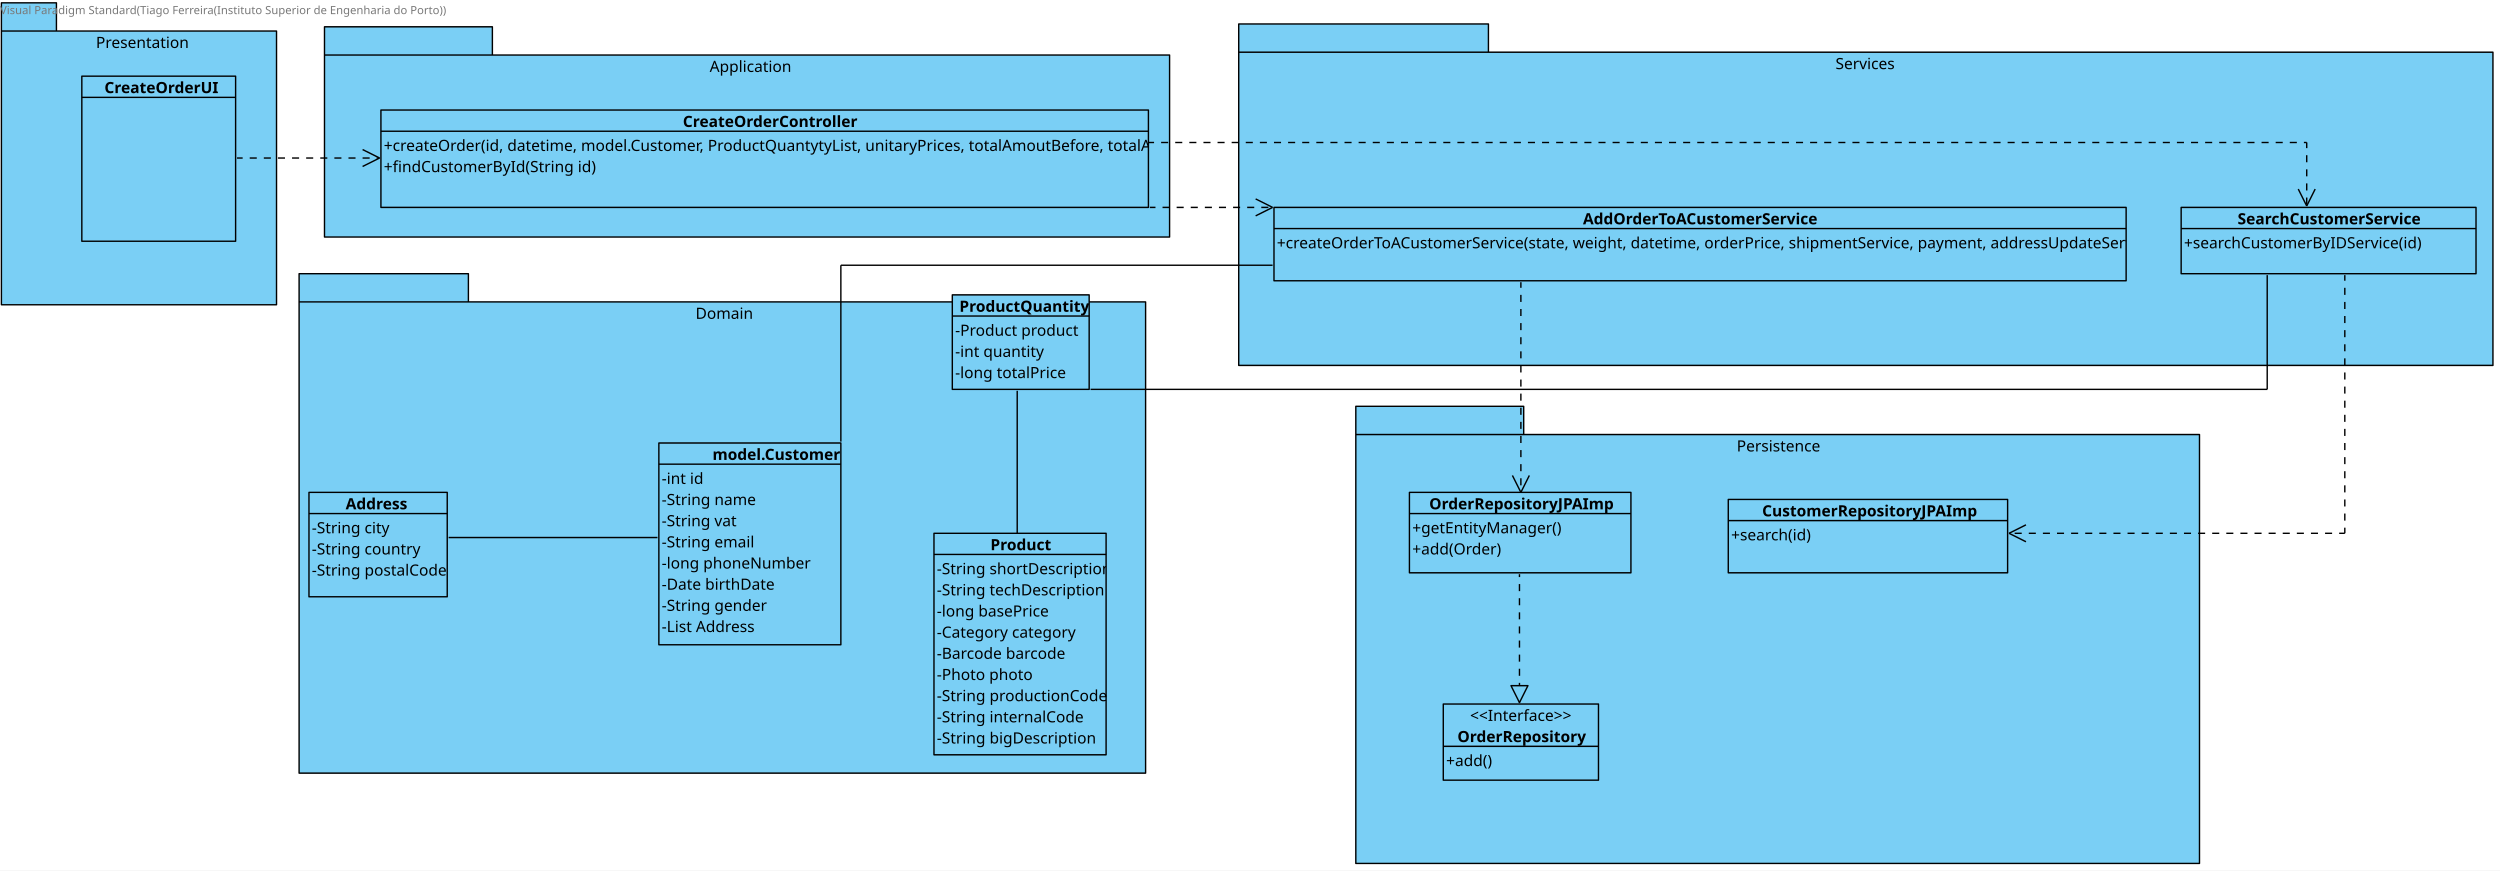
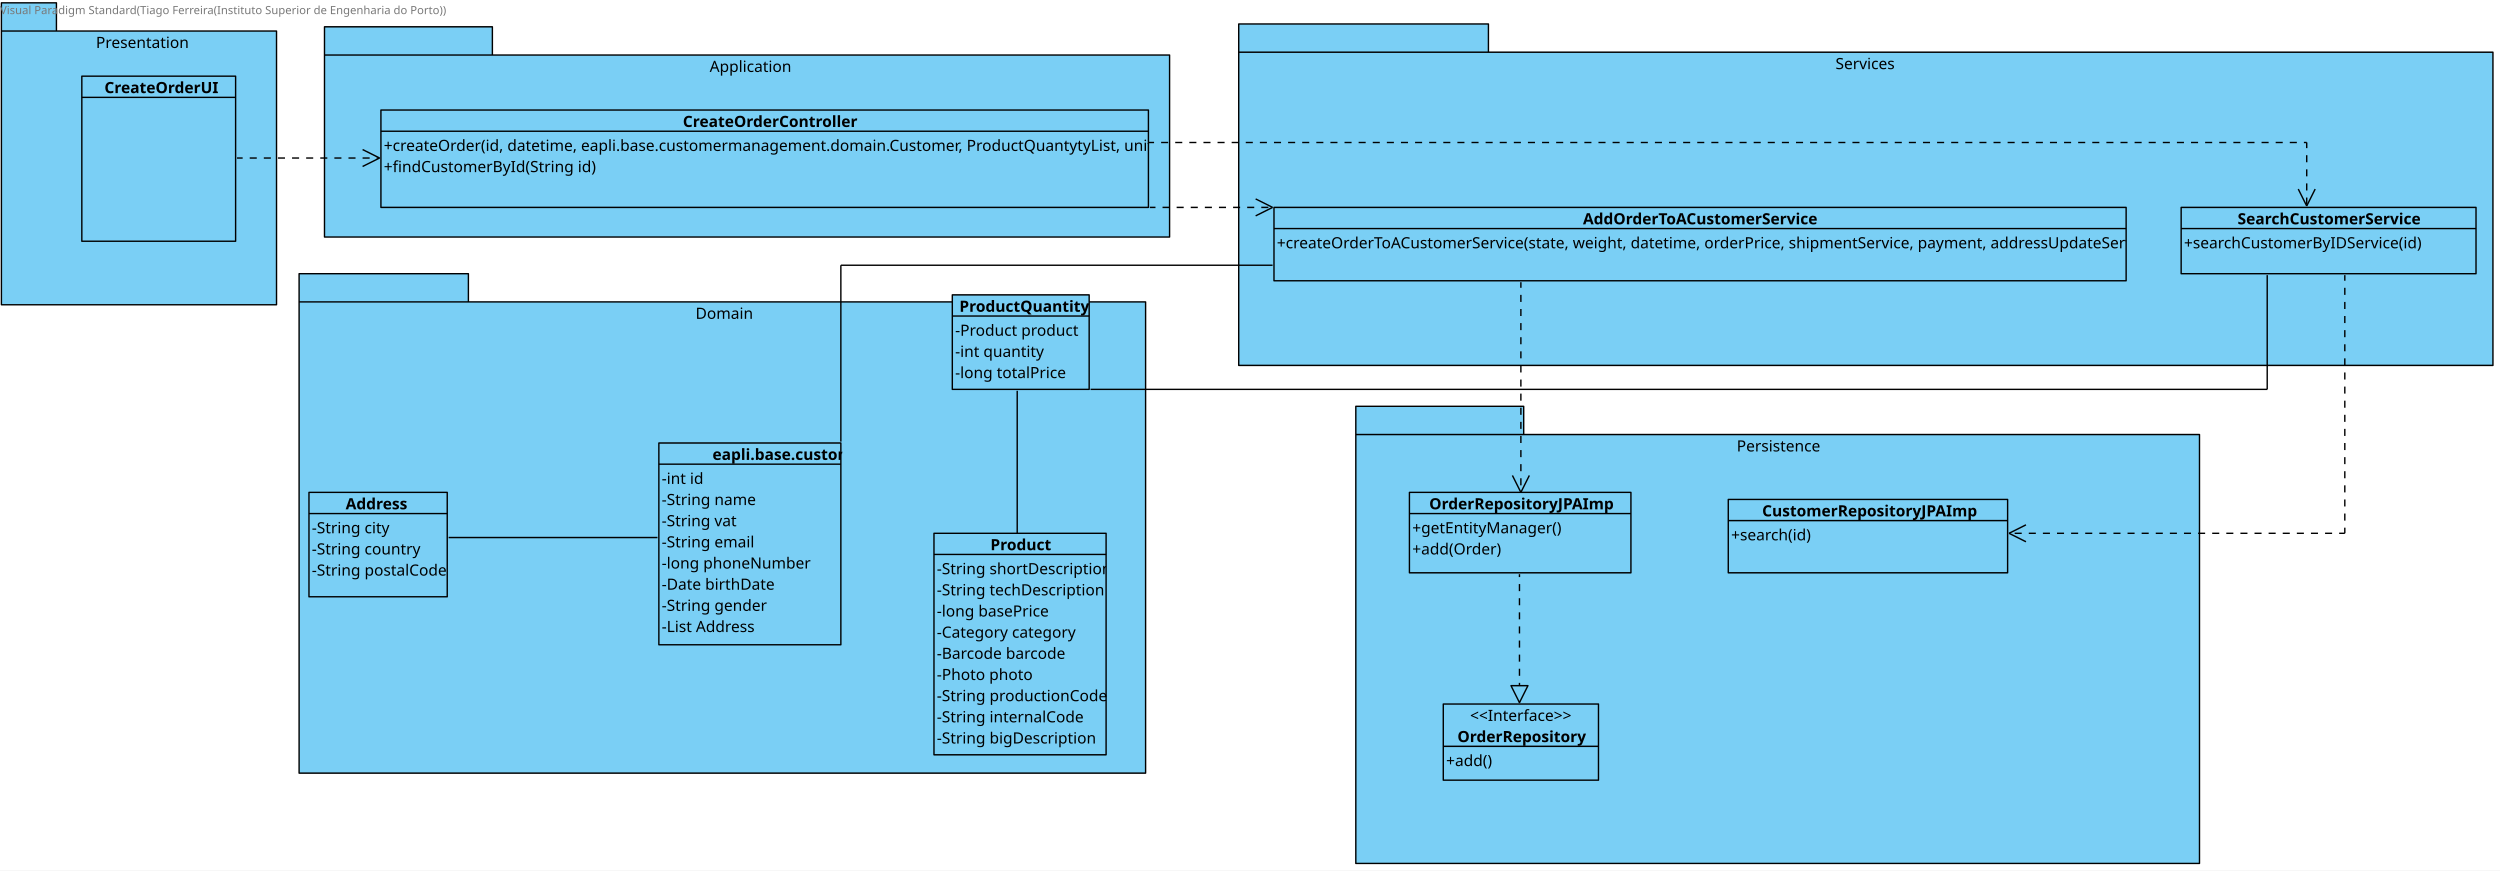
<svg xmlns="http://www.w3.org/2000/svg" fill-opacity="0" color-rendering="auto" color-interpolation="auto" text-rendering="auto" stroke="rgb(0,0,0)" stroke-linecap="square" width="1772" stroke-miterlimit="10" shape-rendering="auto" stroke-opacity="0" fill="rgb(0,0,0)" stroke-dasharray="none" font-weight="normal" stroke-width="1" height="617" font-family="'Dialog'" font-style="normal" stroke-linejoin="miter" font-size="12px" stroke-dashoffset="0" image-rendering="auto">
  <defs id="genericDefs" />
  <g>
    <defs id="defs1">
      <clipPath clipPathUnits="userSpaceOnUse" id="clipPath1">
        <path d="M-7 -7 L611 -7 L611 161 L-7 161 L-7 -7 Z" />
      </clipPath>
      <clipPath clipPathUnits="userSpaceOnUse" id="clipPath2">
        <path d="M0 0 L0 130 L600 130 L600 0 Z" />
      </clipPath>
      <clipPath clipPathUnits="userSpaceOnUse" id="clipPath3">
        <path d="M-7 -7 L207 -7 L207 226 L-7 226 L-7 -7 Z" />
      </clipPath>
      <clipPath clipPathUnits="userSpaceOnUse" id="clipPath4">
        <path d="M0 0 L0 195 L196 195 L196 0 Z" />
      </clipPath>
      <clipPath clipPathUnits="userSpaceOnUse" id="clipPath5">
        <path d="M-7 -7 L612 -7 L612 366 L-7 366 L-7 -7 Z" />
      </clipPath>
      <clipPath clipPathUnits="userSpaceOnUse" id="clipPath6">
        <path d="M0 0 L0 335 L601 335 L601 0 Z" />
      </clipPath>
      <clipPath clipPathUnits="userSpaceOnUse" id="clipPath7">
        <path d="M-7 -7 L120 -7 L120 128 L-7 128 L-7 -7 Z" />
      </clipPath>
      <clipPath clipPathUnits="userSpaceOnUse" id="clipPath8">
        <path d="M0 0 L0 102 L109 102 L109 0 Z" />
      </clipPath>
      <clipPath clipPathUnits="userSpaceOnUse" id="clipPath9">
        <path d="M0 0 L0 15 L110 15 L110 0 Z" />
      </clipPath>
      <clipPath clipPathUnits="userSpaceOnUse" id="clipPath10">
        <path d="M-7 -7 L555 -7 L555 80 L-7 80 L-7 -7 Z" />
      </clipPath>
      <clipPath clipPathUnits="userSpaceOnUse" id="clipPath11">
        <path d="M0 0 L0 54 L544 54 L544 0 Z" />
      </clipPath>
      <clipPath clipPathUnits="userSpaceOnUse" id="clipPath12">
        <path d="M0 0 L0 15 L545 15 L545 0 Z" />
      </clipPath>
      <clipPath clipPathUnits="userSpaceOnUse" id="clipPath13">
        <path d="M-7 -7 L610 -7 L610 336 L-7 336 L-7 -7 Z" />
      </clipPath>
      <clipPath clipPathUnits="userSpaceOnUse" id="clipPath14">
        <path d="M0 0 L0 305 L599 305 L599 0 Z" />
      </clipPath>
      <clipPath clipPathUnits="userSpaceOnUse" id="clipPath15">
        <path d="M-7 -7 L140 -7 L140 154 L-7 154 L-7 -7 Z" />
      </clipPath>
      <clipPath clipPathUnits="userSpaceOnUse" id="clipPath16">
        <path d="M0 0 L0 128 L129 128 L129 0 Z" />
      </clipPath>
      <clipPath clipPathUnits="userSpaceOnUse" id="clipPath17">
        <path d="M0 0 L0 15 L130 15 L130 0 Z" />
      </clipPath>
      <clipPath clipPathUnits="userSpaceOnUse" id="clipPath18">
        <path d="M-7 -7 L109 -7 L109 85 L-7 85 L-7 -7 Z" />
      </clipPath>
      <clipPath clipPathUnits="userSpaceOnUse" id="clipPath19">
        <path d="M0 0 L0 59 L98 59 L98 0 Z" />
      </clipPath>
      <clipPath clipPathUnits="userSpaceOnUse" id="clipPath20">
        <path d="M0 0 L0 15 L99 15 L99 0 Z" />
      </clipPath>
      <clipPath clipPathUnits="userSpaceOnUse" id="clipPath21">
        <path d="M-7 -7 L168 -7 L168 68 L-7 68 L-7 -7 Z" />
      </clipPath>
      <clipPath clipPathUnits="userSpaceOnUse" id="clipPath22">
        <path d="M0 0 L0 42 L157 42 L157 0 Z" />
      </clipPath>
      <clipPath clipPathUnits="userSpaceOnUse" id="clipPath23">
        <path d="M0 0 L0 15 L158 15 L158 0 Z" />
      </clipPath>
      <clipPath clipPathUnits="userSpaceOnUse" id="clipPath24">
        <path d="M-7 -7 L121 -7 L121 65 L-7 65 L-7 -7 Z" />
      </clipPath>
      <clipPath clipPathUnits="userSpaceOnUse" id="clipPath25">
        <path d="M0 0 L0 24 L110 24 L110 0 Z" />
      </clipPath>
      <clipPath clipPathUnits="userSpaceOnUse" id="clipPath26">
        <path d="M0 0 L0 30 L110 30 L110 0 Z" />
      </clipPath>
      <clipPath clipPathUnits="userSpaceOnUse" id="clipPath27">
        <path d="M-7 -7 L133 -7 L133 168 L-7 168 L-7 -7 Z" />
      </clipPath>
      <clipPath clipPathUnits="userSpaceOnUse" id="clipPath28">
        <path d="M0 0 L0 142 L122 142 L122 0 Z" />
      </clipPath>
      <clipPath clipPathUnits="userSpaceOnUse" id="clipPath29">
        <path d="M0 0 L0 15 L123 15 L123 0 Z" />
      </clipPath>
      <clipPath clipPathUnits="userSpaceOnUse" id="clipPath30">
        <path d="M-7 -7 L108 -7 L108 78 L-7 78 L-7 -7 Z" />
      </clipPath>
      <clipPath clipPathUnits="userSpaceOnUse" id="clipPath31">
        <path d="M0 0 L0 52 L97 52 L97 0 Z" />
      </clipPath>
      <clipPath clipPathUnits="userSpaceOnUse" id="clipPath32">
        <path d="M0 0 L0 15 L98 15 L98 0 Z" />
      </clipPath>
      <clipPath clipPathUnits="userSpaceOnUse" id="clipPath33">
        <path d="M-7 -7 L901 -7 L901 254 L-7 254 L-7 -7 Z" />
      </clipPath>
      <clipPath clipPathUnits="userSpaceOnUse" id="clipPath34">
        <path d="M0 0 L0 223 L890 223 L890 0 Z" />
      </clipPath>
      <clipPath clipPathUnits="userSpaceOnUse" id="clipPath35">
        <path d="M-7 -7 L220 -7 L220 58 L-7 58 L-7 -7 Z" />
      </clipPath>
      <clipPath clipPathUnits="userSpaceOnUse" id="clipPath36">
        <path d="M0 0 L0 32 L209 32 L209 0 Z" />
      </clipPath>
      <clipPath clipPathUnits="userSpaceOnUse" id="clipPath37">
        <path d="M0 0 L0 15 L209 15 L209 0 Z" />
      </clipPath>
      <clipPath clipPathUnits="userSpaceOnUse" id="clipPath38">
        <path d="M-7 -7 L615 -7 L615 63 L-7 63 L-7 -7 Z" />
      </clipPath>
      <clipPath clipPathUnits="userSpaceOnUse" id="clipPath39">
        <path d="M0 0 L0 37 L604 37 L604 0 Z" />
      </clipPath>
      <clipPath clipPathUnits="userSpaceOnUse" id="clipPath40">
        <path d="M0 0 L0 15 L604 15 L604 0 Z" />
      </clipPath>
      <clipPath clipPathUnits="userSpaceOnUse" id="clipPath41">
        <path d="M-7 -7 L209 -7 L209 63 L-7 63 L-7 -7 Z" />
      </clipPath>
      <clipPath clipPathUnits="userSpaceOnUse" id="clipPath42">
        <path d="M0 0 L0 37 L198 37 L198 0 Z" />
      </clipPath>
      <clipPath clipPathUnits="userSpaceOnUse" id="clipPath43">
        <path d="M0 0 L0 15 L198 15 L198 0 Z" />
      </clipPath>
      <clipPath clipPathUnits="userSpaceOnUse" id="clipPath44">
        <path d="M0 0 L235 0 L235 87 L0 87 L0 0 Z" />
      </clipPath>
      <clipPath clipPathUnits="userSpaceOnUse" id="clipPath45">
        <path d="M0 0 L0 87 L235 87 L235 0 Z" />
      </clipPath>
      <clipPath clipPathUnits="userSpaceOnUse" id="clipPath46">
        <path d="M0 0 L188 0 L188 87 L0 87 L0 0 Z" />
      </clipPath>
      <clipPath clipPathUnits="userSpaceOnUse" id="clipPath47">
        <path d="M0 0 L0 87 L188 87 L188 0 Z" />
      </clipPath>
      <clipPath clipPathUnits="userSpaceOnUse" id="clipPath48">
        <path d="M0 0 L87 0 L87 179 L0 179 L0 0 Z" />
      </clipPath>
      <clipPath clipPathUnits="userSpaceOnUse" id="clipPath49">
        <path d="M0 0 L0 179 L87 179 L87 0 Z" />
      </clipPath>
      <clipPath clipPathUnits="userSpaceOnUse" id="clipPath50">
        <path d="M0 0 L87 0 L87 188 L0 188 L0 0 Z" />
      </clipPath>
      <clipPath clipPathUnits="userSpaceOnUse" id="clipPath51">
        <path d="M0 0 L0 188 L87 188 L87 0 Z" />
      </clipPath>
      <clipPath clipPathUnits="userSpaceOnUse" id="clipPath52">
        <path d="M0 0 L191 0 L191 104 L0 104 L0 0 Z" />
      </clipPath>
      <clipPath clipPathUnits="userSpaceOnUse" id="clipPath53">
        <path d="M0 0 L0 104 L191 104 L191 0 Z" />
      </clipPath>
      <clipPath clipPathUnits="userSpaceOnUse" id="clipPath54">
        <path d="M0 0 L925 0 L925 149 L0 149 L0 0 Z" />
      </clipPath>
      <clipPath clipPathUnits="userSpaceOnUse" id="clipPath55">
        <path d="M0 0 L0 149 L925 149 L925 0 Z" />
      </clipPath>
      <clipPath clipPathUnits="userSpaceOnUse" id="clipPath56">
        <path d="M0 0 L104 0 L104 253 L0 253 L0 0 Z" />
      </clipPath>
      <clipPath clipPathUnits="userSpaceOnUse" id="clipPath57">
        <path d="M0 0 L0 253 L104 253 L104 0 Z" />
      </clipPath>
      <clipPath clipPathUnits="userSpaceOnUse" id="clipPath58">
        <path d="M0 0 L342 0 L342 287 L0 287 L0 0 Z" />
      </clipPath>
      <clipPath clipPathUnits="userSpaceOnUse" id="clipPath59">
        <path d="M0 0 L0 287 L342 287 L342 0 Z" />
      </clipPath>
      <clipPath clipPathUnits="userSpaceOnUse" id="clipPath60">
        <path d="M0 0 L410 0 L410 229 L0 229 L0 0 Z" />
      </clipPath>
      <clipPath clipPathUnits="userSpaceOnUse" id="clipPath61">
        <path d="M0 0 L0 229 L410 229 L410 0 Z" />
      </clipPath>
      <clipPath clipPathUnits="userSpaceOnUse" id="clipPath62">
        <path d="M0 0 L938 0 L938 185 L0 185 L0 0 Z" />
      </clipPath>
      <clipPath clipPathUnits="userSpaceOnUse" id="clipPath63">
        <path d="M0 0 L0 185 L938 185 L938 0 Z" />
      </clipPath>
    </defs>
    <g fill="white" text-rendering="geometricPrecision" fill-opacity="1" stroke-opacity="1" stroke="white">
      <rect x="0" width="1772" height="617" y="0" stroke="none" />
    </g>
    <g font-size="11px" transform="translate(230,19)" fill-opacity="1" fill="rgb(122,207,245)" text-rendering="geometricPrecision" image-rendering="optimizeQuality" font-family="sans-serif" stroke="rgb(122,207,245)" stroke-opacity="1">
      <rect x="0" width="119" height="20" y="0" clip-path="url(#clipPath1)" stroke="none" />
      <rect x="0" width="599" height="129" y="20" clip-path="url(#clipPath1)" stroke="none" />
    </g>
    <g stroke-linecap="butt" font-size="11px" transform="translate(230,19)" fill-opacity="1" fill="black" text-rendering="geometricPrecision" image-rendering="optimizeQuality" font-family="sans-serif" stroke-linejoin="round" stroke="black" stroke-opacity="1" stroke-miterlimit="0">
      <path fill="none" d="M0 20 L599 20 L599 149 L0 149 L0 0 L119 0 L119 20" clip-path="url(#clipPath1)" />
    </g>
    <g font-size="11px" transform="translate(230,39)" fill-opacity="1" fill="black" text-rendering="geometricPrecision" image-rendering="optimizeQuality" font-family="sans-serif" stroke="black" stroke-opacity="1">
      <text x="273" xml:space="preserve" y="12" clip-path="url(#clipPath2)" stroke="none">Application</text>
    </g>
    <g font-size="11px" transform="translate(1,2)" fill-opacity="1" fill="rgb(122,207,245)" text-rendering="geometricPrecision" image-rendering="optimizeQuality" font-family="sans-serif" stroke="rgb(122,207,245)" stroke-opacity="1">
      <rect x="0" width="39" height="20" y="0" clip-path="url(#clipPath3)" stroke="none" />
      <rect x="0" width="195" height="194" y="20" clip-path="url(#clipPath3)" stroke="none" />
    </g>
    <g stroke-linecap="butt" font-size="11px" transform="translate(1,2)" fill-opacity="1" fill="black" text-rendering="geometricPrecision" image-rendering="optimizeQuality" font-family="sans-serif" stroke-linejoin="round" stroke="black" stroke-opacity="1" stroke-miterlimit="0">
      <path fill="none" d="M0 20 L195 20 L195 214 L0 214 L0 0 L39 0 L39 20" clip-path="url(#clipPath3)" />
    </g>
    <g font-size="11px" transform="translate(1,22)" fill-opacity="1" fill="black" text-rendering="geometricPrecision" image-rendering="optimizeQuality" font-family="sans-serif" stroke="black" stroke-opacity="1">
      <text x="67" xml:space="preserve" y="12" clip-path="url(#clipPath4)" stroke="none">Presentation</text>
    </g>
    <g font-size="11px" transform="translate(212,194)" fill-opacity="1" fill="rgb(122,207,245)" text-rendering="geometricPrecision" image-rendering="optimizeQuality" font-family="sans-serif" stroke="rgb(122,207,245)" stroke-opacity="1">
      <rect x="0" width="120" height="20" y="0" clip-path="url(#clipPath5)" stroke="none" />
      <rect x="0" width="600" height="334" y="20" clip-path="url(#clipPath5)" stroke="none" />
    </g>
    <g stroke-linecap="butt" font-size="11px" transform="translate(212,194)" fill-opacity="1" fill="black" text-rendering="geometricPrecision" image-rendering="optimizeQuality" font-family="sans-serif" stroke-linejoin="round" stroke="black" stroke-opacity="1" stroke-miterlimit="0">
      <path fill="none" d="M0 20 L600 20 L600 354 L0 354 L0 0 L120 0 L120 20" clip-path="url(#clipPath5)" />
    </g>
    <g font-size="11px" transform="translate(212,214)" fill-opacity="1" fill="black" text-rendering="geometricPrecision" image-rendering="optimizeQuality" font-family="sans-serif" stroke="black" stroke-opacity="1">
      <text x="281" xml:space="preserve" y="12" clip-path="url(#clipPath6)" stroke="none">Domain</text>
    </g>
    <g font-size="11px" transform="translate(58,54)" fill-opacity="1" fill="rgb(122,207,245)" text-rendering="geometricPrecision" image-rendering="optimizeQuality" font-family="sans-serif" stroke="rgb(122,207,245)" font-weight="bold" stroke-opacity="1">
      <rect x="0" width="109" height="117" y="0" clip-path="url(#clipPath7)" stroke="none" />
    </g>
    <g fill-opacity="1" text-rendering="geometricPrecision" stroke="black" stroke-linecap="butt" transform="translate(58,54)" stroke-miterlimit="0" stroke-opacity="1" fill="black" font-weight="bold" font-family="sans-serif" stroke-linejoin="round" font-size="11px" image-rendering="optimizeQuality">
      <rect fill="none" x="0" width="109" height="117" y="0" clip-path="url(#clipPath7)" />
      <line y2="15" fill="none" x1="0" clip-path="url(#clipPath7)" x2="109" y1="15" />
    </g>
    <g font-size="11px" transform="translate(58,54)" fill-opacity="1" fill="black" text-rendering="geometricPrecision" image-rendering="optimizeQuality" font-family="sans-serif" stroke="black" font-weight="bold" stroke-opacity="1">
      <text x="16" xml:space="preserve" y="12" clip-path="url(#clipPath9)" stroke="none">CreateOrderUI</text>
    </g>
    <g font-size="11px" transform="translate(270,78)" fill-opacity="1" fill="rgb(122,207,245)" text-rendering="geometricPrecision" image-rendering="optimizeQuality" font-family="sans-serif" stroke="rgb(122,207,245)" font-weight="bold" stroke-opacity="1">
      <rect x="0" width="544" height="69" y="0" clip-path="url(#clipPath10)" stroke="none" />
    </g>
    <g fill-opacity="1" text-rendering="geometricPrecision" stroke="black" stroke-linecap="butt" transform="translate(270,78)" stroke-miterlimit="0" stroke-opacity="1" fill="black" font-weight="bold" font-family="sans-serif" stroke-linejoin="round" font-size="11px" image-rendering="optimizeQuality">
      <rect fill="none" x="0" width="544" height="69" y="0" clip-path="url(#clipPath10)" />
      <line y2="15" fill="none" x1="0" clip-path="url(#clipPath10)" x2="544" y1="15" />
    </g>
    <g font-size="11px" transform="matrix(1,0,0,1,270,93)" fill-opacity="1" fill="black" text-rendering="geometricPrecision" image-rendering="optimizeQuality" font-family="sans-serif" stroke="black" stroke-opacity="1">
-       <text x="2" xml:space="preserve" y="14" clip-path="url(#clipPath11)" stroke="none">+createOrder(id, datetime, model.Customer, ProductQuantytyList, unitaryPrices, totalAmoutBefore, totalAmountAfter)</text>
+       <text x="2" xml:space="preserve" y="14" clip-path="url(#clipPath11)" stroke="none">+createOrder(id, datetime, eapli.base.customermanagement.domain.Customer, ProductQuantytyList, unitaryPrices, totalAmoutBefore, totalAmountAfter)</text>
    </g>
    <g font-size="11px" transform="matrix(1,0,0,1,270,93)" fill-opacity="1" fill="black" text-rendering="geometricPrecision" image-rendering="optimizeQuality" font-family="sans-serif" stroke="black" stroke-opacity="1">
      <text x="2" xml:space="preserve" y="29" clip-path="url(#clipPath11)" stroke="none">+findCustomerById(String id)</text>
    </g>
    <g font-size="11px" transform="translate(270,78)" fill-opacity="1" fill="black" text-rendering="geometricPrecision" image-rendering="optimizeQuality" font-family="sans-serif" stroke="black" font-weight="bold" stroke-opacity="1">
      <text x="214" xml:space="preserve" y="12" clip-path="url(#clipPath12)" stroke="none">CreateOrderController</text>
    </g>
    <g font-size="11px" transform="translate(961,288)" fill-opacity="1" fill="rgb(122,207,245)" text-rendering="geometricPrecision" image-rendering="optimizeQuality" font-family="sans-serif" stroke="rgb(122,207,245)" stroke-opacity="1">
      <rect x="0" width="119" height="20" y="0" clip-path="url(#clipPath13)" stroke="none" />
      <rect x="0" width="598" height="304" y="20" clip-path="url(#clipPath13)" stroke="none" />
    </g>
    <g stroke-linecap="butt" font-size="11px" transform="translate(961,288)" fill-opacity="1" fill="black" text-rendering="geometricPrecision" image-rendering="optimizeQuality" font-family="sans-serif" stroke-linejoin="round" stroke="black" stroke-opacity="1" stroke-miterlimit="0">
      <path fill="none" d="M0 20 L598 20 L598 324 L0 324 L0 0 L119 0 L119 20" clip-path="url(#clipPath13)" />
    </g>
    <g font-size="11px" transform="translate(961,308)" fill-opacity="1" fill="black" text-rendering="geometricPrecision" image-rendering="optimizeQuality" font-family="sans-serif" stroke="black" stroke-opacity="1">
      <text x="270" xml:space="preserve" y="12" clip-path="url(#clipPath14)" stroke="none">Persistence</text>
    </g>
    <g font-size="11px" transform="translate(467,314)" fill-opacity="1" fill="rgb(122,207,245)" text-rendering="geometricPrecision" image-rendering="optimizeQuality" font-family="sans-serif" stroke="rgb(122,207,245)" font-weight="bold" stroke-opacity="1">
      <rect x="0" width="129" height="143" y="0" clip-path="url(#clipPath15)" stroke="none" />
    </g>
    <g fill-opacity="1" text-rendering="geometricPrecision" stroke="black" stroke-linecap="butt" transform="translate(467,314)" stroke-miterlimit="0" stroke-opacity="1" fill="black" font-weight="bold" font-family="sans-serif" stroke-linejoin="round" font-size="11px" image-rendering="optimizeQuality">
      <rect fill="none" x="0" width="129" height="143" y="0" clip-path="url(#clipPath15)" />
      <line y2="15" fill="none" x1="0" clip-path="url(#clipPath15)" x2="129" y1="15" />
    </g>
    <g font-size="11px" transform="matrix(1,0,0,1,467,329)" fill-opacity="1" fill="black" text-rendering="geometricPrecision" image-rendering="optimizeQuality" font-family="sans-serif" stroke="black" stroke-opacity="1">
      <text x="2" xml:space="preserve" y="14" clip-path="url(#clipPath16)" stroke="none">-int id</text>
    </g>
    <g font-size="11px" transform="matrix(1,0,0,1,467,329)" fill-opacity="1" fill="black" text-rendering="geometricPrecision" image-rendering="optimizeQuality" font-family="sans-serif" stroke="black" stroke-opacity="1">
      <text x="2" xml:space="preserve" y="29" clip-path="url(#clipPath16)" stroke="none">-String name</text>
    </g>
    <g font-size="11px" transform="matrix(1,0,0,1,467,329)" fill-opacity="1" fill="black" text-rendering="geometricPrecision" image-rendering="optimizeQuality" font-family="sans-serif" stroke="black" stroke-opacity="1">
      <text x="2" xml:space="preserve" y="44" clip-path="url(#clipPath16)" stroke="none">-String vat</text>
    </g>
    <g font-size="11px" transform="matrix(1,0,0,1,467,329)" fill-opacity="1" fill="black" text-rendering="geometricPrecision" image-rendering="optimizeQuality" font-family="sans-serif" stroke="black" stroke-opacity="1">
      <text x="2" xml:space="preserve" y="59" clip-path="url(#clipPath16)" stroke="none">-String email</text>
    </g>
    <g font-size="11px" transform="matrix(1,0,0,1,467,329)" fill-opacity="1" fill="black" text-rendering="geometricPrecision" image-rendering="optimizeQuality" font-family="sans-serif" stroke="black" stroke-opacity="1">
      <text x="2" xml:space="preserve" y="74" clip-path="url(#clipPath16)" stroke="none">-long phoneNumber</text>
    </g>
    <g font-size="11px" transform="matrix(1,0,0,1,467,329)" fill-opacity="1" fill="black" text-rendering="geometricPrecision" image-rendering="optimizeQuality" font-family="sans-serif" stroke="black" stroke-opacity="1">
      <text x="2" xml:space="preserve" y="89" clip-path="url(#clipPath16)" stroke="none">-Date birthDate</text>
    </g>
    <g font-size="11px" transform="matrix(1,0,0,1,467,329)" fill-opacity="1" fill="black" text-rendering="geometricPrecision" image-rendering="optimizeQuality" font-family="sans-serif" stroke="black" stroke-opacity="1">
      <text x="2" xml:space="preserve" y="104" clip-path="url(#clipPath16)" stroke="none">-String gender</text>
    </g>
    <g font-size="11px" transform="matrix(1,0,0,1,467,329)" fill-opacity="1" fill="black" text-rendering="geometricPrecision" image-rendering="optimizeQuality" font-family="sans-serif" stroke="black" stroke-opacity="1">
      <text x="2" xml:space="preserve" y="119" clip-path="url(#clipPath16)" stroke="none">-List Address</text>
    </g>
    <g font-size="11px" transform="translate(467,314)" fill-opacity="1" fill="black" text-rendering="geometricPrecision" image-rendering="optimizeQuality" font-family="sans-serif" stroke="black" font-weight="bold" stroke-opacity="1">
-       <text x="38" xml:space="preserve" y="12" clip-path="url(#clipPath17)" stroke="none">model.Customer</text>
+       <text x="38" xml:space="preserve" y="12" clip-path="url(#clipPath17)" stroke="none">eapli.base.customermanagement.domain.Customer</text>
    </g>
    <g font-size="11px" transform="translate(219,349)" fill-opacity="1" fill="rgb(122,207,245)" text-rendering="geometricPrecision" image-rendering="optimizeQuality" font-family="sans-serif" stroke="rgb(122,207,245)" font-weight="bold" stroke-opacity="1">
      <rect x="0" width="98" height="74" y="0" clip-path="url(#clipPath18)" stroke="none" />
    </g>
    <g fill-opacity="1" text-rendering="geometricPrecision" stroke="black" stroke-linecap="butt" transform="translate(219,349)" stroke-miterlimit="0" stroke-opacity="1" fill="black" font-weight="bold" font-family="sans-serif" stroke-linejoin="round" font-size="11px" image-rendering="optimizeQuality">
      <rect fill="none" x="0" width="98" height="74" y="0" clip-path="url(#clipPath18)" />
      <line y2="15" fill="none" x1="0" clip-path="url(#clipPath18)" x2="98" y1="15" />
    </g>
    <g font-size="11px" transform="matrix(1,0,0,1,219,364)" fill-opacity="1" fill="black" text-rendering="geometricPrecision" image-rendering="optimizeQuality" font-family="sans-serif" stroke="black" stroke-opacity="1">
      <text x="2" xml:space="preserve" y="14" clip-path="url(#clipPath19)" stroke="none">-String city</text>
    </g>
    <g font-size="11px" transform="matrix(1,0,0,1,219,364)" fill-opacity="1" fill="black" text-rendering="geometricPrecision" image-rendering="optimizeQuality" font-family="sans-serif" stroke="black" stroke-opacity="1">
      <text x="2" xml:space="preserve" y="29" clip-path="url(#clipPath19)" stroke="none">-String country</text>
    </g>
    <g font-size="11px" transform="matrix(1,0,0,1,219,364)" fill-opacity="1" fill="black" text-rendering="geometricPrecision" image-rendering="optimizeQuality" font-family="sans-serif" stroke="black" stroke-opacity="1">
      <text x="2" xml:space="preserve" y="44" clip-path="url(#clipPath19)" stroke="none">-String postalCode</text>
    </g>
    <g font-size="11px" transform="translate(219,349)" fill-opacity="1" fill="black" text-rendering="geometricPrecision" image-rendering="optimizeQuality" font-family="sans-serif" stroke="black" font-weight="bold" stroke-opacity="1">
      <text x="26" xml:space="preserve" y="12" clip-path="url(#clipPath20)" stroke="none">Address</text>
    </g>
    <g font-size="11px" transform="translate(999,349)" fill-opacity="1" fill="rgb(122,207,245)" text-rendering="geometricPrecision" image-rendering="optimizeQuality" font-family="sans-serif" stroke="rgb(122,207,245)" font-weight="bold" stroke-opacity="1">
      <rect x="0" width="157" height="57" y="0" clip-path="url(#clipPath21)" stroke="none" />
    </g>
    <g fill-opacity="1" text-rendering="geometricPrecision" stroke="black" stroke-linecap="butt" transform="translate(999,349)" stroke-miterlimit="0" stroke-opacity="1" fill="black" font-weight="bold" font-family="sans-serif" stroke-linejoin="round" font-size="11px" image-rendering="optimizeQuality">
      <rect fill="none" x="0" width="157" height="57" y="0" clip-path="url(#clipPath21)" />
      <line y2="15" fill="none" x1="0" clip-path="url(#clipPath21)" x2="157" y1="15" />
    </g>
    <g font-size="11px" transform="matrix(1,0,0,1,999,364)" fill-opacity="1" fill="black" text-rendering="geometricPrecision" image-rendering="optimizeQuality" font-family="sans-serif" stroke="black" stroke-opacity="1">
      <text x="2" xml:space="preserve" y="14" clip-path="url(#clipPath22)" stroke="none">+getEntityManager()</text>
    </g>
    <g font-size="11px" transform="matrix(1,0,0,1,999,364)" fill-opacity="1" fill="black" text-rendering="geometricPrecision" image-rendering="optimizeQuality" font-family="sans-serif" stroke="black" stroke-opacity="1">
      <text x="2" xml:space="preserve" y="29" clip-path="url(#clipPath22)" stroke="none">+add(Order)</text>
    </g>
    <g font-size="11px" transform="translate(999,349)" fill-opacity="1" fill="black" text-rendering="geometricPrecision" image-rendering="optimizeQuality" font-family="sans-serif" stroke="black" font-weight="bold" stroke-opacity="1">
      <text x="14" xml:space="preserve" y="12" clip-path="url(#clipPath23)" stroke="none">OrderRepositoryJPAImp</text>
    </g>
    <g font-size="11px" transform="translate(1023,499)" fill-opacity="1" fill="rgb(122,207,245)" text-rendering="geometricPrecision" image-rendering="optimizeQuality" font-family="sans-serif" stroke="rgb(122,207,245)" font-weight="bold" stroke-opacity="1">
      <rect x="0" width="110" height="54" y="0" clip-path="url(#clipPath24)" stroke="none" />
    </g>
    <g fill-opacity="1" text-rendering="geometricPrecision" stroke="black" stroke-linecap="butt" transform="translate(1023,499)" stroke-miterlimit="0" stroke-opacity="1" fill="black" font-weight="bold" font-family="sans-serif" stroke-linejoin="round" font-size="11px" image-rendering="optimizeQuality">
      <rect fill="none" x="0" width="110" height="54" y="0" clip-path="url(#clipPath24)" />
      <line y2="30" fill="none" x1="0" clip-path="url(#clipPath24)" x2="110" y1="30" />
    </g>
    <g font-size="11px" transform="matrix(1,0,0,1,1023,529)" fill-opacity="1" fill="black" text-rendering="geometricPrecision" image-rendering="optimizeQuality" font-family="sans-serif" stroke="black" stroke-opacity="1">
      <text x="2" xml:space="preserve" y="14" clip-path="url(#clipPath25)" stroke="none">+add()</text>
    </g>
    <g font-size="11px" transform="translate(1023,499)" fill-opacity="1" fill="black" text-rendering="geometricPrecision" image-rendering="optimizeQuality" font-family="sans-serif" stroke="black" stroke-opacity="1">
      <text x="19" xml:space="preserve" y="12" clip-path="url(#clipPath26)" stroke="none">&lt;&lt;Interface&gt;&gt;</text>
      <text x="10" xml:space="preserve" y="27" clip-path="url(#clipPath26)" font-weight="bold" stroke="none">OrderRepository</text>
    </g>
    <g font-size="11px" transform="translate(662,378)" fill-opacity="1" fill="rgb(122,207,245)" text-rendering="geometricPrecision" image-rendering="optimizeQuality" font-family="sans-serif" stroke="rgb(122,207,245)" font-weight="bold" stroke-opacity="1">
      <rect x="0" width="122" height="157" y="0" clip-path="url(#clipPath27)" stroke="none" />
    </g>
    <g fill-opacity="1" text-rendering="geometricPrecision" stroke="black" stroke-linecap="butt" transform="translate(662,378)" stroke-miterlimit="0" stroke-opacity="1" fill="black" font-weight="bold" font-family="sans-serif" stroke-linejoin="round" font-size="11px" image-rendering="optimizeQuality">
      <rect fill="none" x="0" width="122" height="157" y="0" clip-path="url(#clipPath27)" />
      <line y2="15" fill="none" x1="0" clip-path="url(#clipPath27)" x2="122" y1="15" />
    </g>
    <g font-size="11px" transform="matrix(1,0,0,1,662,393)" fill-opacity="1" fill="black" text-rendering="geometricPrecision" image-rendering="optimizeQuality" font-family="sans-serif" stroke="black" stroke-opacity="1">
      <text x="2" xml:space="preserve" y="14" clip-path="url(#clipPath28)" stroke="none">-String shortDescription</text>
    </g>
    <g font-size="11px" transform="matrix(1,0,0,1,662,393)" fill-opacity="1" fill="black" text-rendering="geometricPrecision" image-rendering="optimizeQuality" font-family="sans-serif" stroke="black" stroke-opacity="1">
      <text x="2" xml:space="preserve" y="29" clip-path="url(#clipPath28)" stroke="none">-String techDescription</text>
    </g>
    <g font-size="11px" transform="matrix(1,0,0,1,662,393)" fill-opacity="1" fill="black" text-rendering="geometricPrecision" image-rendering="optimizeQuality" font-family="sans-serif" stroke="black" stroke-opacity="1">
      <text x="2" xml:space="preserve" y="44" clip-path="url(#clipPath28)" stroke="none">-long basePrice</text>
    </g>
    <g font-size="11px" transform="matrix(1,0,0,1,662,393)" fill-opacity="1" fill="black" text-rendering="geometricPrecision" image-rendering="optimizeQuality" font-family="sans-serif" stroke="black" stroke-opacity="1">
      <text x="2" xml:space="preserve" y="59" clip-path="url(#clipPath28)" stroke="none">-Category category</text>
    </g>
    <g font-size="11px" transform="matrix(1,0,0,1,662,393)" fill-opacity="1" fill="black" text-rendering="geometricPrecision" image-rendering="optimizeQuality" font-family="sans-serif" stroke="black" stroke-opacity="1">
      <text x="2" xml:space="preserve" y="74" clip-path="url(#clipPath28)" stroke="none">-Barcode barcode</text>
    </g>
    <g font-size="11px" transform="matrix(1,0,0,1,662,393)" fill-opacity="1" fill="black" text-rendering="geometricPrecision" image-rendering="optimizeQuality" font-family="sans-serif" stroke="black" stroke-opacity="1">
      <text x="2" xml:space="preserve" y="89" clip-path="url(#clipPath28)" stroke="none">-Photo photo</text>
    </g>
    <g font-size="11px" transform="matrix(1,0,0,1,662,393)" fill-opacity="1" fill="black" text-rendering="geometricPrecision" image-rendering="optimizeQuality" font-family="sans-serif" stroke="black" stroke-opacity="1">
      <text x="2" xml:space="preserve" y="104" clip-path="url(#clipPath28)" stroke="none">-String productionCode</text>
    </g>
    <g font-size="11px" transform="matrix(1,0,0,1,662,393)" fill-opacity="1" fill="black" text-rendering="geometricPrecision" image-rendering="optimizeQuality" font-family="sans-serif" stroke="black" stroke-opacity="1">
      <text x="2" xml:space="preserve" y="119" clip-path="url(#clipPath28)" stroke="none">-String internalCode</text>
    </g>
    <g font-size="11px" transform="matrix(1,0,0,1,662,393)" fill-opacity="1" fill="black" text-rendering="geometricPrecision" image-rendering="optimizeQuality" font-family="sans-serif" stroke="black" stroke-opacity="1">
      <text x="2" xml:space="preserve" y="134" clip-path="url(#clipPath28)" stroke="none">-String bigDescription</text>
    </g>
    <g font-size="11px" transform="translate(662,378)" fill-opacity="1" fill="black" text-rendering="geometricPrecision" image-rendering="optimizeQuality" font-family="sans-serif" stroke="black" font-weight="bold" stroke-opacity="1">
      <text x="40" xml:space="preserve" y="12" clip-path="url(#clipPath29)" stroke="none">Product</text>
    </g>
    <g font-size="11px" transform="translate(675,209)" fill-opacity="1" fill="rgb(122,207,245)" text-rendering="geometricPrecision" image-rendering="optimizeQuality" font-family="sans-serif" stroke="rgb(122,207,245)" font-weight="bold" stroke-opacity="1">
      <rect x="0" width="97" height="67" y="0" clip-path="url(#clipPath30)" stroke="none" />
    </g>
    <g fill-opacity="1" text-rendering="geometricPrecision" stroke="black" stroke-linecap="butt" transform="translate(675,209)" stroke-miterlimit="0" stroke-opacity="1" fill="black" font-weight="bold" font-family="sans-serif" stroke-linejoin="round" font-size="11px" image-rendering="optimizeQuality">
      <rect fill="none" x="0" width="97" height="67" y="0" clip-path="url(#clipPath30)" />
      <line y2="15" fill="none" x1="0" clip-path="url(#clipPath30)" x2="97" y1="15" />
    </g>
    <g font-size="11px" transform="matrix(1,0,0,1,675,224)" fill-opacity="1" fill="black" text-rendering="geometricPrecision" image-rendering="optimizeQuality" font-family="sans-serif" stroke="black" stroke-opacity="1">
      <text x="2" xml:space="preserve" y="14" clip-path="url(#clipPath31)" stroke="none">-Product product</text>
    </g>
    <g font-size="11px" transform="matrix(1,0,0,1,675,224)" fill-opacity="1" fill="black" text-rendering="geometricPrecision" image-rendering="optimizeQuality" font-family="sans-serif" stroke="black" stroke-opacity="1">
      <text x="2" xml:space="preserve" y="29" clip-path="url(#clipPath31)" stroke="none">-int quantity</text>
    </g>
    <g font-size="11px" transform="matrix(1,0,0,1,675,224)" fill-opacity="1" fill="black" text-rendering="geometricPrecision" image-rendering="optimizeQuality" font-family="sans-serif" stroke="black" stroke-opacity="1">
      <text x="2" xml:space="preserve" y="44" clip-path="url(#clipPath31)" stroke="none">-long totalPrice</text>
    </g>
    <g font-size="11px" transform="translate(675,209)" fill-opacity="1" fill="black" text-rendering="geometricPrecision" image-rendering="optimizeQuality" font-family="sans-serif" stroke="black" font-weight="bold" stroke-opacity="1">
      <text x="5" xml:space="preserve" y="12" clip-path="url(#clipPath32)" stroke="none">ProductQuantity</text>
    </g>
    <g font-size="11px" transform="translate(878,17)" fill-opacity="1" fill="rgb(122,207,245)" text-rendering="geometricPrecision" image-rendering="optimizeQuality" font-family="sans-serif" stroke="rgb(122,207,245)" stroke-opacity="1">
      <rect x="0" width="177" height="20" y="0" clip-path="url(#clipPath33)" stroke="none" />
      <rect x="0" width="889" height="222" y="20" clip-path="url(#clipPath33)" stroke="none" />
    </g>
    <g stroke-linecap="butt" font-size="11px" transform="translate(878,17)" fill-opacity="1" fill="black" text-rendering="geometricPrecision" image-rendering="optimizeQuality" font-family="sans-serif" stroke-linejoin="round" stroke="black" stroke-opacity="1" stroke-miterlimit="0">
      <path fill="none" d="M0 20 L889 20 L889 242 L0 242 L0 0 L177 0 L177 20" clip-path="url(#clipPath33)" />
    </g>
    <g font-size="11px" transform="translate(878,37)" fill-opacity="1" fill="black" text-rendering="geometricPrecision" image-rendering="optimizeQuality" font-family="sans-serif" stroke="black" stroke-opacity="1">
      <text x="423" xml:space="preserve" y="12" clip-path="url(#clipPath34)" stroke="none">Services</text>
    </g>
    <g font-size="11px" transform="translate(1546,147)" fill-opacity="1" fill="rgb(122,207,245)" text-rendering="geometricPrecision" image-rendering="optimizeQuality" font-family="sans-serif" stroke="rgb(122,207,245)" font-weight="bold" stroke-opacity="1">
      <rect x="0" width="209" height="47" y="0" clip-path="url(#clipPath35)" stroke="none" />
    </g>
    <g fill-opacity="1" text-rendering="geometricPrecision" stroke="black" stroke-linecap="butt" transform="translate(1546,147)" stroke-miterlimit="0" stroke-opacity="1" fill="black" font-weight="bold" font-family="sans-serif" stroke-linejoin="round" font-size="11px" image-rendering="optimizeQuality">
      <rect fill="none" x="0" width="209" height="47" y="0" clip-path="url(#clipPath35)" />
      <line y2="15" fill="none" x1="0" clip-path="url(#clipPath35)" x2="209" y1="15" />
    </g>
    <g font-size="11px" transform="matrix(1,0,0,1,1546,162)" fill-opacity="1" fill="black" text-rendering="geometricPrecision" image-rendering="optimizeQuality" font-family="sans-serif" stroke="black" stroke-opacity="1">
      <text x="2" xml:space="preserve" y="14" clip-path="url(#clipPath36)" stroke="none">+searchCustomerByIDService(id)</text>
    </g>
    <g font-size="11px" transform="translate(1546,147)" fill-opacity="1" fill="black" text-rendering="geometricPrecision" image-rendering="optimizeQuality" font-family="sans-serif" stroke="black" font-weight="bold" stroke-opacity="1">
      <text x="40" xml:space="preserve" y="12" clip-path="url(#clipPath37)" stroke="none">SearchCustomerService</text>
    </g>
    <g font-size="11px" transform="translate(903,147)" fill-opacity="1" fill="rgb(122,207,245)" text-rendering="geometricPrecision" image-rendering="optimizeQuality" font-family="sans-serif" stroke="rgb(122,207,245)" font-weight="bold" stroke-opacity="1">
      <rect x="0" width="604" height="52" y="0" clip-path="url(#clipPath38)" stroke="none" />
    </g>
    <g fill-opacity="1" text-rendering="geometricPrecision" stroke="black" stroke-linecap="butt" transform="translate(903,147)" stroke-miterlimit="0" stroke-opacity="1" fill="black" font-weight="bold" font-family="sans-serif" stroke-linejoin="round" font-size="11px" image-rendering="optimizeQuality">
      <rect fill="none" x="0" width="604" height="52" y="0" clip-path="url(#clipPath38)" />
      <line y2="15" fill="none" x1="0" clip-path="url(#clipPath38)" x2="604" y1="15" />
    </g>
    <g font-size="11px" transform="matrix(1,0,0,1,903,162)" fill-opacity="1" fill="black" text-rendering="geometricPrecision" image-rendering="optimizeQuality" font-family="sans-serif" stroke="black" stroke-opacity="1">
      <text x="2" xml:space="preserve" y="14" clip-path="url(#clipPath39)" stroke="none">+createOrderToACustomerService(state, weight, datetime, orderPrice, shipmentService, payment, addressUpdateService)</text>
    </g>
    <g font-size="11px" transform="translate(903,147)" fill-opacity="1" fill="black" text-rendering="geometricPrecision" image-rendering="optimizeQuality" font-family="sans-serif" stroke="black" font-weight="bold" stroke-opacity="1">
      <text x="219" xml:space="preserve" y="12" clip-path="url(#clipPath40)" stroke="none">AddOrderToACustomerService</text>
    </g>
    <g font-size="11px" transform="translate(1225,354)" fill-opacity="1" fill="rgb(122,207,245)" text-rendering="geometricPrecision" image-rendering="optimizeQuality" font-family="sans-serif" stroke="rgb(122,207,245)" font-weight="bold" stroke-opacity="1">
      <rect x="0" width="198" height="52" y="0" clip-path="url(#clipPath41)" stroke="none" />
    </g>
    <g fill-opacity="1" text-rendering="geometricPrecision" stroke="black" stroke-linecap="butt" transform="translate(1225,354)" stroke-miterlimit="0" stroke-opacity="1" fill="black" font-weight="bold" font-family="sans-serif" stroke-linejoin="round" font-size="11px" image-rendering="optimizeQuality">
      <rect fill="none" x="0" width="198" height="52" y="0" clip-path="url(#clipPath41)" />
      <line y2="15" fill="none" x1="0" clip-path="url(#clipPath41)" x2="198" y1="15" />
    </g>
    <g font-size="11px" transform="matrix(1,0,0,1,1225,369)" fill-opacity="1" fill="black" text-rendering="geometricPrecision" image-rendering="optimizeQuality" font-family="sans-serif" stroke="black" stroke-opacity="1">
      <text x="2" xml:space="preserve" y="14" clip-path="url(#clipPath42)" stroke="none">+search(id)</text>
    </g>
    <g font-size="11px" transform="translate(1225,354)" fill-opacity="1" fill="black" text-rendering="geometricPrecision" image-rendering="optimizeQuality" font-family="sans-serif" stroke="black" font-weight="bold" stroke-opacity="1">
      <text x="24" xml:space="preserve" y="12" clip-path="url(#clipPath43)" stroke="none">CustomerRepositoryJPAImp</text>
    </g>
    <g stroke-linecap="butt" font-size="11px" transform="translate(276,339)" fill-opacity="1" fill="black" text-rendering="geometricPrecision" image-rendering="optimizeQuality" font-family="sans-serif" stroke-linejoin="round" stroke="black" stroke-opacity="1">
      <line y2="42" fill="none" x1="42" clip-path="url(#clipPath45)" x2="190" y1="42" />
    </g>
    <g fill-opacity="1" text-rendering="geometricPrecision" stroke="black" stroke-linecap="butt" transform="translate(126,70)" stroke-opacity="1" fill="black" stroke-dasharray="5" font-family="sans-serif" stroke-linejoin="round" font-size="11px" stroke-dashoffset="1" image-rendering="optimizeQuality">
      <line y2="42" fill="none" x1="42" clip-path="url(#clipPath47)" x2="143" y1="42" />
      <line clip-path="url(#clipPath47)" stroke-dashoffset="0" fill="none" x1="143" x2="131" y1="42" y2="36" stroke-dasharray="none" />
      <line clip-path="url(#clipPath47)" stroke-dashoffset="0" fill="none" x1="143" x2="131" y1="42" y2="48" stroke-dasharray="none" />
    </g>
    <g fill-opacity="1" text-rendering="geometricPrecision" stroke="black" stroke-linecap="butt" transform="translate(1036,365)" stroke-opacity="1" fill="black" stroke-dasharray="5" font-family="sans-serif" stroke-linejoin="round" font-size="11px" stroke-dashoffset="1" image-rendering="optimizeQuality">
      <line y2="42" fill="none" x1="41" clip-path="url(#clipPath49)" x2="41" y1="133" />
    </g>
    <g stroke-linecap="butt" font-size="11px" transform="translate(1036,365)" fill-opacity="1" fill="rgb(122,207,245)" text-rendering="geometricPrecision" image-rendering="optimizeQuality" font-family="sans-serif" stroke-linejoin="round" stroke="rgb(122,207,245)" stroke-opacity="1">
      <polygon points=" 41 133 47 121 35 121" stroke="none" clip-path="url(#clipPath49)" />
      <polygon fill="none" clip-path="url(#clipPath49)" points=" 41 133 47 121 35 121" stroke="black" />
    </g>
    <g stroke-linecap="butt" font-size="11px" transform="translate(680,235)" fill-opacity="1" fill="black" text-rendering="geometricPrecision" image-rendering="optimizeQuality" font-family="sans-serif" stroke-linejoin="round" stroke="black" stroke-opacity="1">
      <line y2="42" fill="none" x1="41" clip-path="url(#clipPath51)" x2="41" y1="143" />
    </g>
    <g fill-opacity="1" text-rendering="geometricPrecision" stroke="black" stroke-linecap="butt" transform="translate(765,97)" stroke-opacity="1" fill="black" stroke-dasharray="5" font-family="sans-serif" stroke-linejoin="round" font-size="11px" stroke-dashoffset="1" image-rendering="optimizeQuality">
      <line y2="50" fill="none" x1="50" clip-path="url(#clipPath53)" x2="137" y1="50" />
      <line clip-path="url(#clipPath53)" stroke-dashoffset="0" fill="none" x1="137" x2="125" y1="50" y2="44" stroke-dasharray="none" />
      <line clip-path="url(#clipPath53)" stroke-dashoffset="0" fill="none" x1="137" x2="125" y1="50" y2="56" stroke-dasharray="none" />
    </g>
    <g fill-opacity="1" text-rendering="geometricPrecision" stroke="black" stroke-linecap="butt" transform="translate(764,51)" stroke-opacity="1" fill="black" stroke-dasharray="5" font-family="sans-serif" stroke-linejoin="round" font-size="11px" stroke-dashoffset="1" image-rendering="optimizeQuality">
      <line y2="50" fill="none" x1="50" clip-path="url(#clipPath55)" x2="871" y1="50" />
      <line y2="95" fill="none" x1="871" clip-path="url(#clipPath55)" x2="871" y1="50" />
      <line clip-path="url(#clipPath55)" stroke-dashoffset="0" fill="none" x1="871" x2="877" y1="95" y2="83" stroke-dasharray="none" />
      <line clip-path="url(#clipPath55)" stroke-dashoffset="0" fill="none" x1="871" x2="865" y1="95" y2="83" stroke-dasharray="none" />
    </g>
    <g fill-opacity="1" text-rendering="geometricPrecision" stroke="black" stroke-linecap="butt" transform="translate(1028,150)" stroke-opacity="1" fill="black" stroke-dasharray="5" font-family="sans-serif" stroke-linejoin="round" font-size="11px" stroke-dashoffset="1" image-rendering="optimizeQuality">
      <line y2="199" fill="none" x1="50" clip-path="url(#clipPath57)" x2="50" y1="50" />
      <line clip-path="url(#clipPath57)" stroke-dashoffset="0" fill="none" x1="50" x2="56" y1="199" y2="187" stroke-dasharray="none" />
      <line clip-path="url(#clipPath57)" stroke-dashoffset="0" fill="none" x1="50" x2="44" y1="199" y2="187" stroke-dasharray="none" />
    </g>
    <g fill-opacity="1" text-rendering="geometricPrecision" stroke="black" stroke-linecap="butt" transform="translate(1374,145)" stroke-opacity="1" fill="black" stroke-dasharray="5" font-family="sans-serif" stroke-linejoin="round" font-size="11px" stroke-dashoffset="1" image-rendering="optimizeQuality">
      <line y2="233" fill="none" x1="288" clip-path="url(#clipPath59)" x2="288" y1="50" />
      <line y2="233" fill="none" x1="288" clip-path="url(#clipPath59)" x2="50" y1="233" />
      <line clip-path="url(#clipPath59)" stroke-dashoffset="0" fill="none" x1="50" x2="62" y1="233" y2="239" stroke-dasharray="none" />
      <line clip-path="url(#clipPath59)" stroke-dashoffset="0" fill="none" x1="50" x2="62" y1="233" y2="227" stroke-dasharray="none" />
    </g>
    <g stroke-linecap="butt" font-size="11px" transform="translate(546,138)" fill-opacity="1" fill="black" text-rendering="geometricPrecision" image-rendering="optimizeQuality" font-family="sans-serif" stroke-linejoin="round" stroke="black" stroke-opacity="1">
      <line y2="50" fill="none" x1="50" clip-path="url(#clipPath61)" x2="50" y1="175" />
      <line y2="50" fill="none" x1="50" clip-path="url(#clipPath61)" x2="356" y1="50" />
    </g>
    <g stroke-linecap="butt" font-size="11px" transform="translate(723,145)" fill-opacity="1" fill="black" text-rendering="geometricPrecision" image-rendering="optimizeQuality" font-family="sans-serif" stroke-linejoin="round" stroke="black" stroke-opacity="1">
      <line y2="131" fill="none" x1="50" clip-path="url(#clipPath63)" x2="884" y1="131" />
      <line y2="50" fill="none" x1="884" clip-path="url(#clipPath63)" x2="884" y1="131" />
    </g>
    <g font-size="8px" fill-opacity="1" fill="rgb(120,120,120)" text-rendering="geometricPrecision" image-rendering="optimizeQuality" stroke="rgb(120,120,120)" stroke-opacity="1">
      <text x="0" xml:space="preserve" y="10" stroke="none">Visual Paradigm Standard(Tiago Ferreira(Instituto Superior de Engenharia do Porto))</text>
    </g>
  </g>
</svg>
